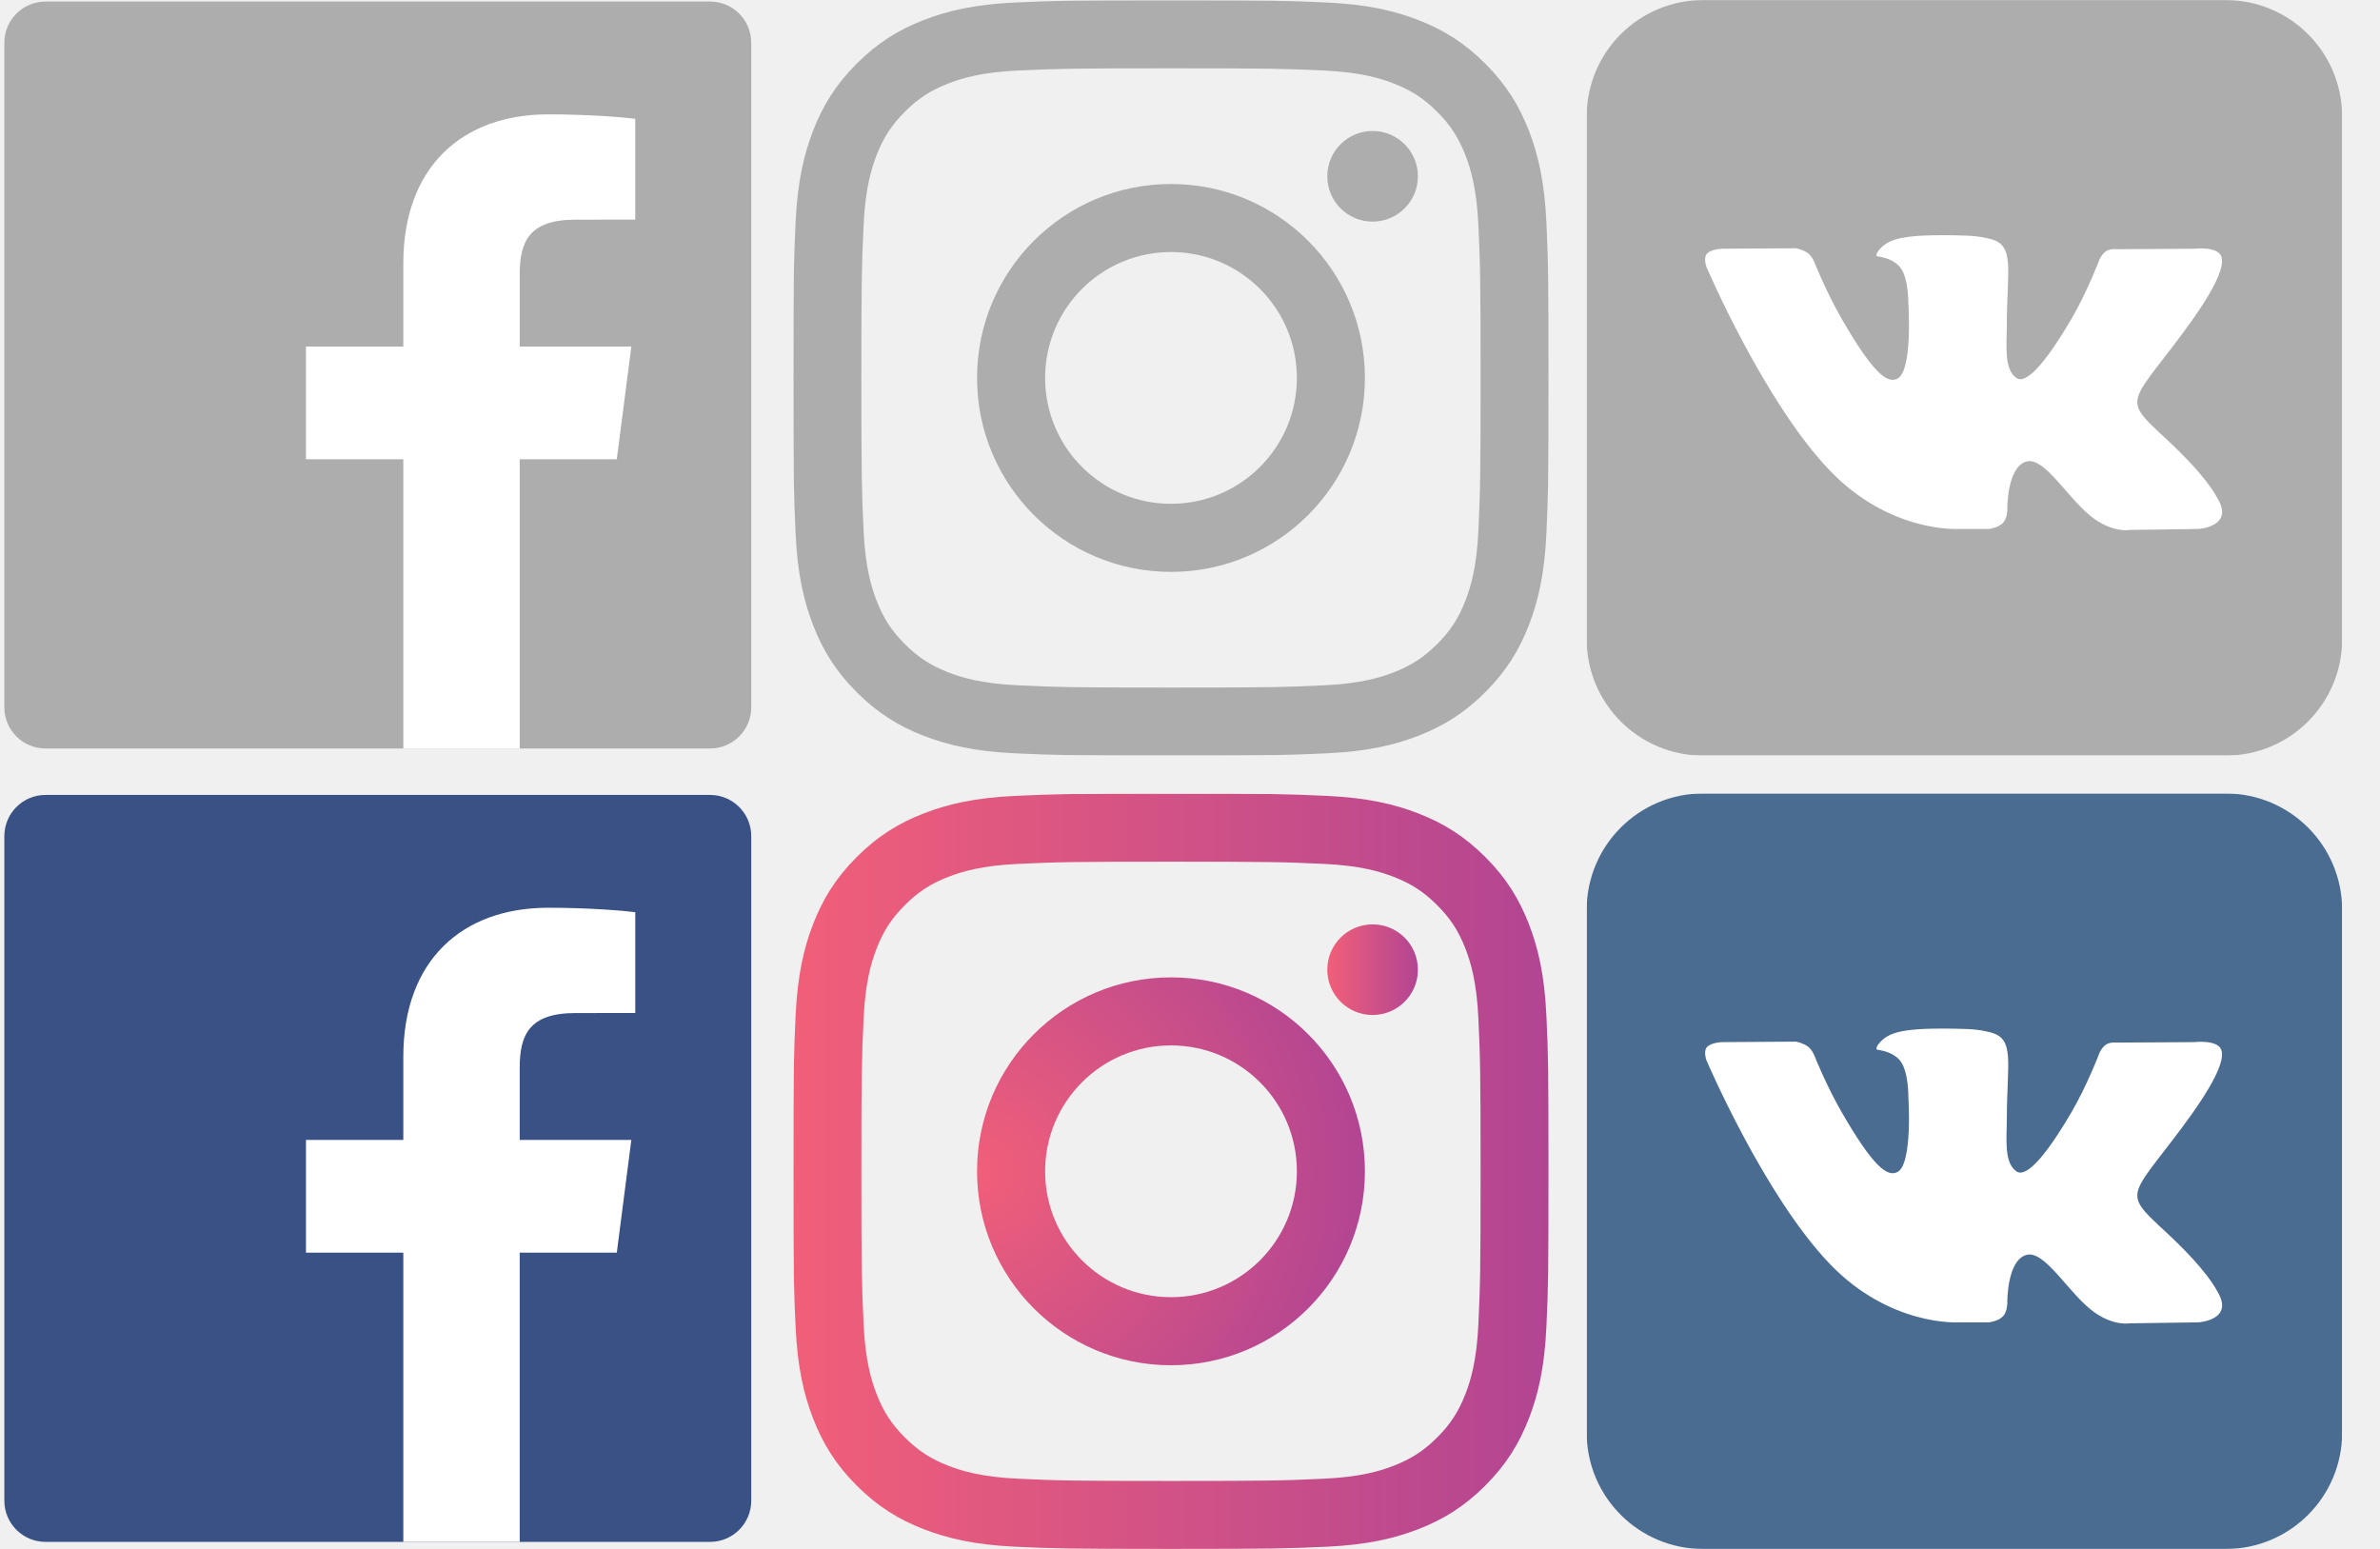
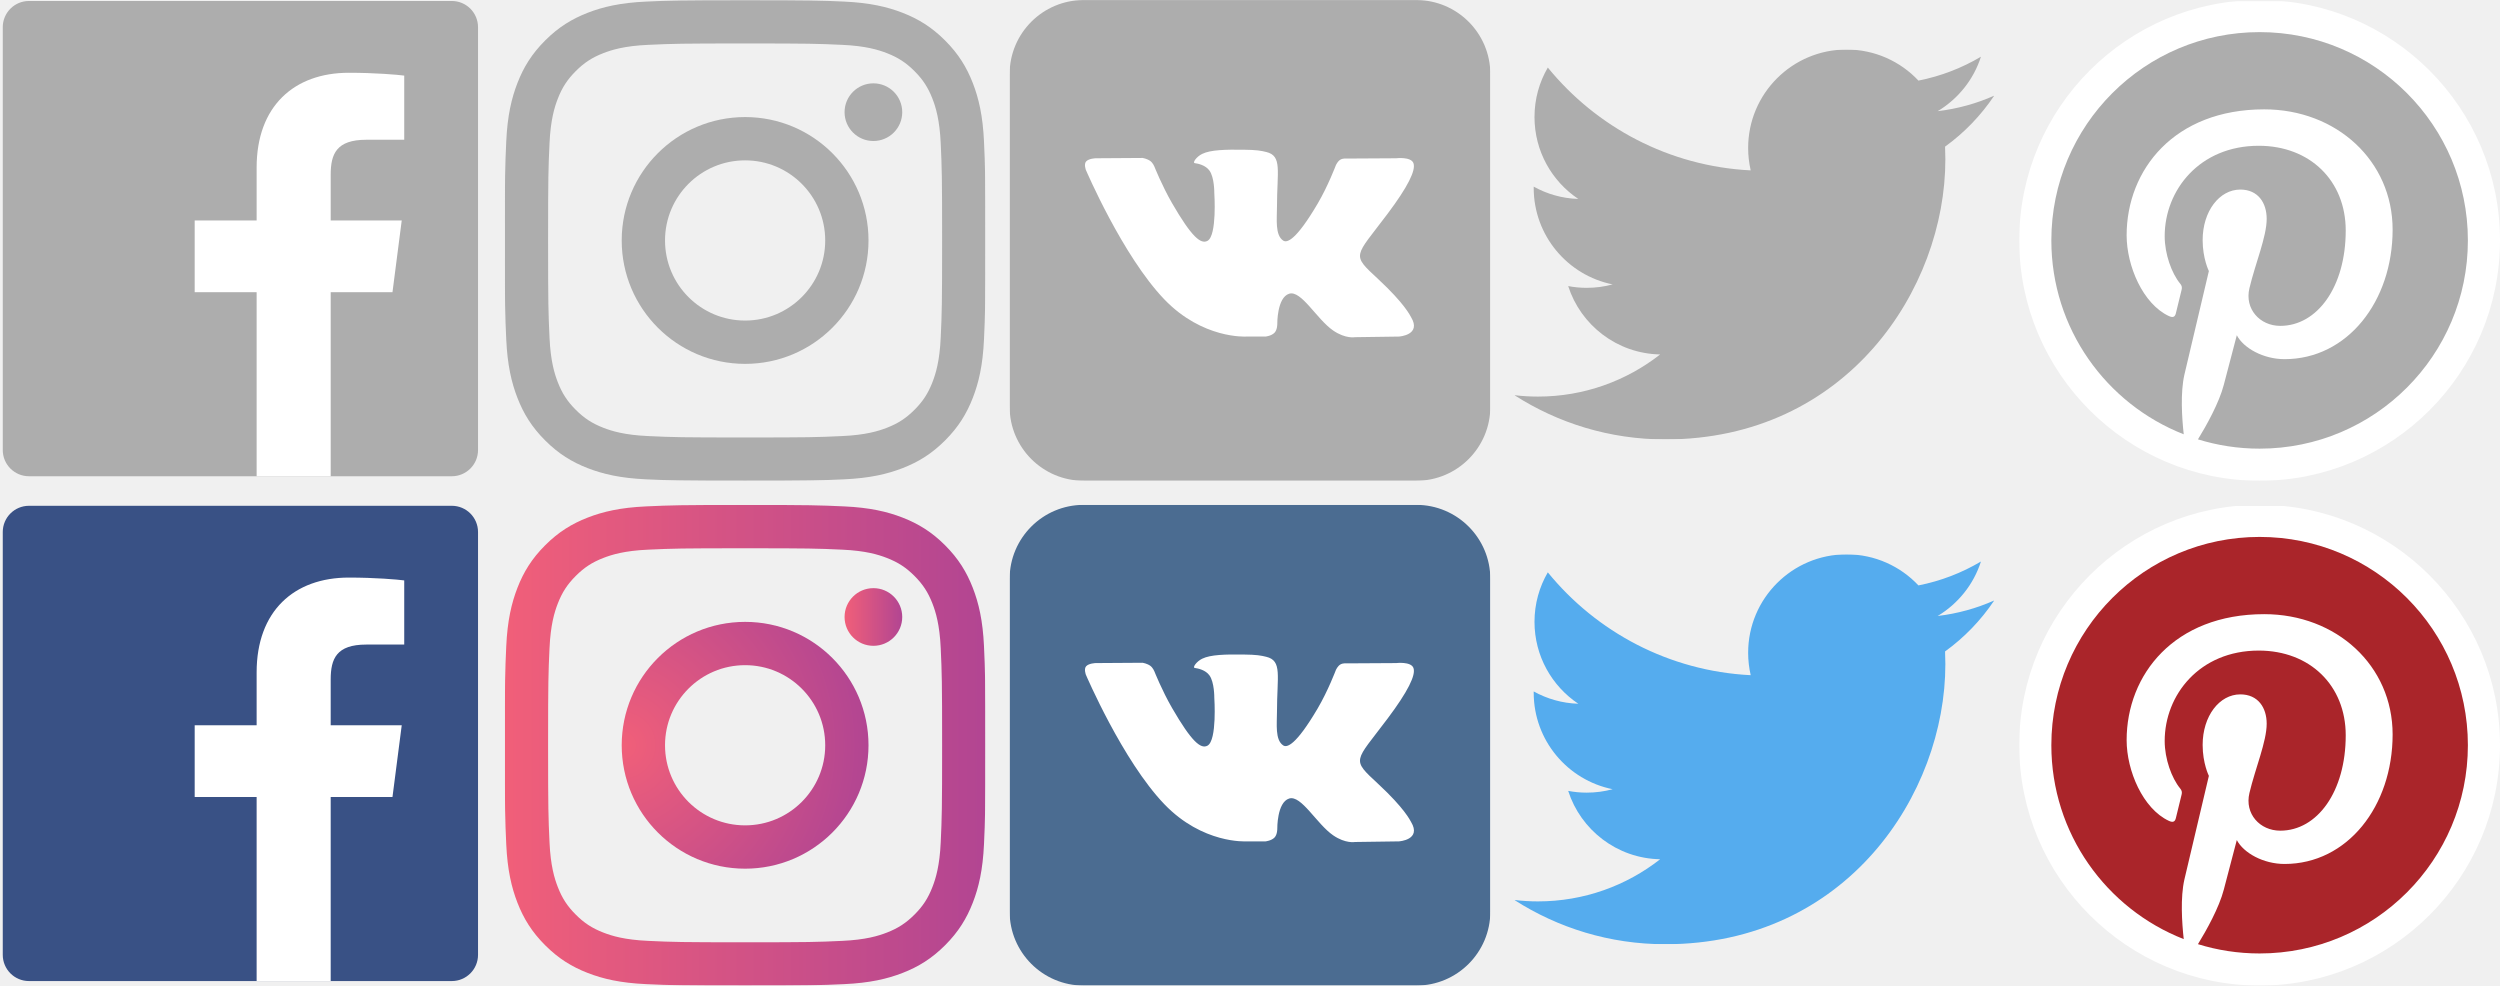
- <svg xmlns="http://www.w3.org/2000/svg" xmlns:xlink="http://www.w3.org/1999/xlink" width="63px" height="41px" viewBox="0 0 63 41" version="1.1" style="background: #FFFFFF;">
+ <svg xmlns="http://www.w3.org/2000/svg" xmlns:xlink="http://www.w3.org/1999/xlink" width="104px" height="41px" viewBox="0 0 104 41" version="1.1" style="background: #FFFFFF;">
  <defs>
    <polygon id="path-1" points="0 19.997 19.998 19.997 19.998 0.002 0 0.002" />
    <polygon id="path-3" points="0 19.997 19.998 19.997 19.998 0.002 0 0.002" />
    <polygon id="path-5" points="0 19.998 19.994 19.998 19.994 0.006 0 0.006" />
    <polygon id="path-7" points="19.994 19.998 19.994 0.006 0 0.006 0 19.998" />
    <linearGradient x1="0%" y1="50%" x2="100%" y2="50%" id="linearGradient-9">
      <stop stop-color="#F15F79" offset="0%" />
      <stop stop-color="#B24592" offset="100%" />
    </linearGradient>
    <radialGradient cx="0%" cy="50%" fx="0%" fy="50%" r="100%" id="radialGradient-10">
      <stop stop-color="#F15F79" offset="0%" />
      <stop stop-color="#B24592" offset="100%" />
    </radialGradient>
+     <polygon id="path-11" points="0.004 16.276 19.959 16.276 19.959 0.06 0.004 0.06" />
+     <polygon id="path-13" points="0.004 16.276 19.959 16.276 19.959 0.06 0.004 0.06" />
+     <polygon id="path-15" points="0 20 20 20 20 0.05 0 0.05" />
+     <polygon id="path-17" points="0 20 20 20 20 0.05 0 0.05" />
  </defs>
  <g id="Page-1" stroke="none" stroke-width="1" fill="none" fill-rule="evenodd">
    <g id="Logos">
      <g id="FB-fLogo-printpackaging">
        <path d="M18.795,19.812 C19.398,19.812 19.886,19.324 19.886,18.721 L19.886,1.132 C19.886,0.529 19.398,0.041 18.795,0.041 L1.206,0.041 C0.603,0.041 0.115,0.529 0.115,1.132 L0.115,18.721 C0.115,19.324 0.603,19.812 1.206,19.812 L18.795,19.812" id="Fill-15" fill="#ADADAD" />
        <path d="M13.757,19.812 L13.757,12.156 L16.327,12.156 L16.712,9.172 L13.757,9.172 L13.757,7.267 C13.757,6.403 13.997,5.814 15.236,5.814 L16.816,5.813 L16.816,3.145 C16.542,3.108 15.605,3.027 14.513,3.027 C12.235,3.027 10.676,4.418 10.676,6.971 L10.676,9.172 L8.099,9.172 L8.099,12.156 L10.676,12.156 L10.676,19.812 L13.757,19.812" id="Fill-16" fill="#FFFFFF" />
      </g>
      <g id="Mezhdunarodny_logotip_VK" transform="translate(42, 0)">
        <g id="Group-3">
          <mask id="mask-2" fill="white">
            <use xlink:href="#path-1" />
          </mask>
          <g id="Clip-2" />
          <path d="M3.082,0.002 L16.916,0.002 C18.618,0.002 19.998,1.382 19.998,3.084 L19.998,16.918 C19.998,18.62 18.618,20 16.916,20 L3.082,20 C1.38,20 0,18.62 0,16.918 L0,3.084 C0,1.382 1.38,0.002 3.082,0.002" id="Fill-1" fill="#ADADAD" mask="url(#mask-2)" />
        </g>
        <path d="M9.831,14.001 L10.649,14.001 C10.649,14.001 10.896,13.974 11.023,13.838 C11.139,13.713 11.135,13.479 11.135,13.479 C11.135,13.479 11.119,12.381 11.628,12.219 C12.131,12.06 12.776,13.28 13.459,13.749 C13.976,14.104 14.369,14.027 14.369,14.027 L16.196,14.001 C16.196,14.001 17.152,13.942 16.699,13.191 C16.662,13.129 16.435,12.634 15.34,11.618 C14.194,10.554 14.348,10.727 15.728,8.887 C16.569,7.766 16.905,7.082 16.8,6.789 C16.7,6.51 16.081,6.584 16.081,6.584 L14.024,6.596 C14.024,6.596 13.871,6.576 13.758,6.643 C13.647,6.709 13.576,6.864 13.576,6.864 C13.576,6.864 13.25,7.731 12.816,8.469 C11.9,10.025 11.533,10.107 11.384,10.01 C11.035,9.785 11.122,9.106 11.122,8.623 C11.122,7.115 11.351,6.486 10.677,6.323 C10.453,6.269 10.288,6.234 9.716,6.228 C8.982,6.22 8.361,6.23 8.009,6.403 C7.775,6.517 7.594,6.773 7.704,6.787 C7.84,6.805 8.148,6.87 8.311,7.093 C8.522,7.38 8.515,8.024 8.515,8.024 C8.515,8.024 8.636,9.799 8.232,10.019 C7.955,10.171 7.574,9.862 6.757,8.45 C6.339,7.727 6.022,6.928 6.022,6.928 C6.022,6.928 5.962,6.778 5.853,6.698 C5.721,6.602 5.537,6.571 5.537,6.571 L3.581,6.584 C3.581,6.584 3.288,6.592 3.18,6.72 C3.084,6.833 3.172,7.068 3.172,7.068 C3.172,7.068 4.703,10.65 6.437,12.455 C8.026,14.11 9.831,14.001 9.831,14.001" id="Fill-4" fill="#FFFFFF" />
      </g>
      <g id="FB-fLogo-printpackaging" transform="translate(0, 21)">
        <path d="M18.795,19.812 C19.398,19.812 19.886,19.324 19.886,18.721 L19.886,1.132 C19.886,0.529 19.398,0.041 18.795,0.041 L1.206,0.041 C0.603,0.041 0.115,0.529 0.115,1.132 L0.115,18.721 C0.115,19.324 0.603,19.812 1.206,19.812 L18.795,19.812" id="Fill-15" fill="#395185" />
        <path d="M13.757,19.812 L13.757,12.156 L16.327,12.156 L16.712,9.172 L13.757,9.172 L13.757,7.267 C13.757,6.403 13.997,5.814 15.236,5.814 L16.816,5.813 L16.816,3.145 C16.542,3.108 15.605,3.027 14.513,3.027 C12.235,3.027 10.676,4.418 10.676,6.971 L10.676,9.172 L8.099,9.172 L8.099,12.156 L10.676,12.156 L10.676,19.812 L13.757,19.812" id="Fill-16" fill="#FFFFFF" />
      </g>
      <g id="Mezhdunarodny_logotip_VK" transform="translate(42, 21)">
        <g id="Group-3">
          <mask id="mask-4" fill="white">
            <use xlink:href="#path-3" />
          </mask>
          <g id="Clip-2" />
          <path d="M3.082,0.002 L16.916,0.002 C18.618,0.002 19.998,1.382 19.998,3.084 L19.998,16.918 C19.998,18.62 18.618,20 16.916,20 L3.082,20 C1.38,20 0,18.62 0,16.918 L0,3.084 C0,1.382 1.38,0.002 3.082,0.002" id="Fill-1" fill="#4B6C91" mask="url(#mask-4)" />
        </g>
        <path d="M9.831,14.001 L10.649,14.001 C10.649,14.001 10.896,13.974 11.023,13.838 C11.139,13.713 11.135,13.479 11.135,13.479 C11.135,13.479 11.119,12.381 11.628,12.219 C12.131,12.06 12.776,13.28 13.459,13.749 C13.976,14.104 14.369,14.027 14.369,14.027 L16.196,14.001 C16.196,14.001 17.152,13.942 16.699,13.191 C16.662,13.129 16.435,12.634 15.34,11.618 C14.194,10.554 14.348,10.727 15.728,8.887 C16.569,7.766 16.905,7.082 16.8,6.789 C16.7,6.51 16.081,6.584 16.081,6.584 L14.024,6.596 C14.024,6.596 13.871,6.576 13.758,6.643 C13.647,6.709 13.576,6.864 13.576,6.864 C13.576,6.864 13.25,7.731 12.816,8.469 C11.9,10.025 11.533,10.107 11.384,10.01 C11.035,9.785 11.122,9.106 11.122,8.623 C11.122,7.115 11.351,6.486 10.677,6.323 C10.453,6.269 10.288,6.234 9.716,6.228 C8.982,6.22 8.361,6.23 8.009,6.403 C7.775,6.517 7.594,6.773 7.704,6.787 C7.84,6.805 8.148,6.87 8.311,7.093 C8.522,7.38 8.515,8.024 8.515,8.024 C8.515,8.024 8.636,9.799 8.232,10.019 C7.955,10.171 7.574,9.862 6.757,8.45 C6.339,7.727 6.022,6.928 6.022,6.928 C6.022,6.928 5.962,6.778 5.853,6.698 C5.721,6.602 5.537,6.571 5.537,6.571 L3.581,6.584 C3.581,6.584 3.288,6.592 3.18,6.72 C3.084,6.833 3.172,7.068 3.172,7.068 C3.172,7.068 4.703,10.65 6.437,12.455 C8.026,14.11 9.831,14.001 9.831,14.001" id="Fill-4" fill="#FFFFFF" />
      </g>
      <g id="glyph-logo_May2016" transform="translate(21, 0)">
        <g id="Group-3">
          <mask id="mask-6" fill="white">
            <use xlink:href="#path-5" />
          </mask>
          <g id="Clip-2" />
          <path d="M9.997,0.006 C7.282,0.006 6.941,0.018 5.875,0.066 C4.811,0.115 4.084,0.284 3.449,0.531 C2.791,0.787 2.234,1.128 1.678,1.684 C1.122,2.24 0.78,2.797 0.525,3.455 C0.278,4.091 0.109,4.817 0.06,5.881 C0.012,6.948 0,7.288 0,10.003 C0,12.718 0.012,13.059 0.06,14.125 C0.109,15.189 0.278,15.916 0.525,16.551 C0.78,17.209 1.122,17.766 1.678,18.322 C2.234,18.878 2.791,19.22 3.449,19.475 C4.084,19.722 4.811,19.891 5.875,19.94 C6.941,19.988 7.282,20 9.997,20 C12.712,20 13.052,19.988 14.119,19.94 C15.183,19.891 15.909,19.722 16.545,19.475 C17.203,19.22 17.76,18.878 18.316,18.322 C18.872,17.766 19.213,17.209 19.469,16.551 C19.716,15.916 19.885,15.189 19.934,14.125 C19.982,13.059 19.994,12.718 19.994,10.003 C19.994,7.288 19.982,6.948 19.934,5.881 C19.885,4.817 19.716,4.091 19.469,3.455 C19.213,2.797 18.872,2.24 18.316,1.684 C17.76,1.128 17.203,0.787 16.545,0.531 C15.909,0.284 15.183,0.115 14.119,0.066 C13.052,0.018 12.712,0.006 9.997,0.006 L9.997,0.006 Z M9.997,1.808 C12.666,1.808 12.982,1.818 14.036,1.866 C15.011,1.91 15.54,2.073 15.893,2.21 C16.359,2.391 16.692,2.608 17.042,2.958 C17.392,3.308 17.609,3.641 17.79,4.107 C17.927,4.46 18.09,4.989 18.134,5.964 C18.182,7.018 18.192,7.334 18.192,10.003 C18.192,12.672 18.182,12.989 18.134,14.043 C18.09,15.017 17.927,15.547 17.79,15.899 C17.609,16.366 17.392,16.699 17.042,17.048 C16.692,17.398 16.359,17.615 15.893,17.796 C15.54,17.933 15.011,18.096 14.036,18.14 C12.982,18.189 12.666,18.199 9.997,18.199 C7.327,18.199 7.011,18.189 5.957,18.14 C4.983,18.096 4.453,17.933 4.101,17.796 C3.634,17.615 3.301,17.398 2.952,17.048 C2.602,16.699 2.385,16.366 2.204,15.899 C2.067,15.547 1.904,15.017 1.86,14.043 C1.811,12.989 1.801,12.672 1.801,10.003 C1.801,7.334 1.811,7.018 1.86,5.964 C1.904,4.989 2.067,4.46 2.204,4.107 C2.385,3.641 2.602,3.308 2.952,2.958 C3.301,2.608 3.634,2.391 4.101,2.21 C4.453,2.073 4.983,1.91 5.957,1.866 C7.011,1.818 7.328,1.808 9.997,1.808 L9.997,1.808 Z" id="Fill-1" fill="#ADADAD" mask="url(#mask-6)" />
        </g>
        <path d="M9.997,13.335 C8.156,13.335 6.665,11.844 6.665,10.003 C6.665,8.163 8.156,6.671 9.997,6.671 C11.837,6.671 13.329,8.163 13.329,10.003 C13.329,11.844 11.837,13.335 9.997,13.335 L9.997,13.335 Z M9.997,4.87 C7.162,4.87 4.863,7.168 4.863,10.003 C4.863,12.838 7.162,15.137 9.997,15.137 C12.832,15.137 15.13,12.838 15.13,10.003 C15.13,7.168 12.832,4.87 9.997,4.87 L9.997,4.87 Z" id="Fill-4" fill="#ADADAD" />
        <path d="M16.533,4.667 C16.533,5.329 15.996,5.866 15.333,5.866 C14.671,5.866 14.134,5.329 14.134,4.667 C14.134,4.004 14.671,3.467 15.333,3.467 C15.996,3.467 16.533,4.004 16.533,4.667" id="Fill-5" fill="#ADADAD" />
      </g>
      <g id="glyph-logo_May2016" transform="translate(21, 21)">
        <g id="Group-3">
          <mask id="mask-8" fill="white">
            <use xlink:href="#path-7" />
          </mask>
          <g id="Clip-2" />
          <path d="M9.997,0.006 C7.282,0.006 6.941,0.018 5.875,0.066 C4.811,0.115 4.084,0.284 3.449,0.531 C2.791,0.787 2.234,1.128 1.678,1.684 C1.122,2.24 0.78,2.797 0.525,3.455 C0.278,4.091 0.109,4.817 0.06,5.881 C0.012,6.948 0,7.288 0,10.003 C0,12.718 0.012,13.059 0.06,14.125 C0.109,15.189 0.278,15.916 0.525,16.551 C0.78,17.209 1.122,17.766 1.678,18.322 C2.234,18.878 2.791,19.22 3.449,19.475 C4.084,19.722 4.811,19.891 5.875,19.94 C6.941,19.988 7.282,20 9.997,20 C12.712,20 13.052,19.988 14.119,19.94 C15.183,19.891 15.909,19.722 16.545,19.475 C17.203,19.22 17.76,18.878 18.316,18.322 C18.872,17.766 19.213,17.209 19.469,16.551 C19.716,15.916 19.885,15.189 19.934,14.125 C19.982,13.059 19.994,12.718 19.994,10.003 C19.994,7.288 19.982,6.948 19.934,5.881 C19.885,4.817 19.716,4.091 19.469,3.455 C19.213,2.797 18.872,2.24 18.316,1.684 C17.76,1.128 17.203,0.787 16.545,0.531 C15.909,0.284 15.183,0.115 14.119,0.066 C13.052,0.018 12.712,0.006 9.997,0.006 L9.997,0.006 Z M9.997,1.808 C12.666,1.808 12.982,1.818 14.036,1.866 C15.011,1.91 15.54,2.073 15.893,2.21 C16.359,2.391 16.692,2.608 17.042,2.958 C17.392,3.308 17.609,3.641 17.79,4.107 C17.927,4.46 18.09,4.989 18.134,5.964 C18.182,7.018 18.192,7.334 18.192,10.003 C18.192,12.672 18.182,12.989 18.134,14.043 C18.09,15.017 17.927,15.547 17.79,15.899 C17.609,16.366 17.392,16.699 17.042,17.048 C16.692,17.398 16.359,17.615 15.893,17.796 C15.54,17.933 15.011,18.096 14.036,18.14 C12.982,18.189 12.666,18.199 9.997,18.199 C7.327,18.199 7.011,18.189 5.957,18.14 C4.983,18.096 4.453,17.933 4.101,17.796 C3.634,17.615 3.301,17.398 2.952,17.048 C2.602,16.699 2.385,16.366 2.204,15.899 C2.067,15.547 1.904,15.017 1.86,14.043 C1.811,12.989 1.801,12.672 1.801,10.003 C1.801,7.334 1.811,7.018 1.86,5.964 C1.904,4.989 2.067,4.46 2.204,4.107 C2.385,3.641 2.602,3.308 2.952,2.958 C3.301,2.608 3.634,2.391 4.101,2.21 C4.453,2.073 4.983,1.91 5.957,1.866 C7.011,1.818 7.328,1.808 9.997,1.808 L9.997,1.808 Z" id="Fill-1" fill="url(#linearGradient-9)" mask="url(#mask-8)" />
        </g>
        <path d="M9.997,13.335 C8.156,13.335 6.665,11.844 6.665,10.003 C6.665,8.163 8.156,6.671 9.997,6.671 C11.837,6.671 13.329,8.163 13.329,10.003 C13.329,11.844 11.837,13.335 9.997,13.335 L9.997,13.335 Z M9.997,4.87 C7.162,4.87 4.863,7.168 4.863,10.003 C4.863,12.838 7.162,15.137 9.997,15.137 C12.832,15.137 15.13,12.838 15.13,10.003 C15.13,7.168 12.832,4.87 9.997,4.87 L9.997,4.87 Z" id="Fill-4" fill="url(#radialGradient-10)" />
        <path d="M16.533,4.667 C16.533,5.329 15.996,5.866 15.333,5.866 C14.671,5.866 14.134,5.329 14.134,4.667 C14.134,4.004 14.671,3.467 15.333,3.467 C15.996,3.467 16.533,4.004 16.533,4.667" id="Fill-5" fill="url(#linearGradient-9)" />
      </g>
+       <g id="TwitterLogo_#55acee" transform="translate(63, 23)">
+         <mask id="mask-12" fill="white">
+           <use xlink:href="#path-11" />
+         </mask>
+         <g id="Clip-2" />
+         <path d="M19.959,1.98 C19.224,2.306 18.435,2.526 17.607,2.625 C18.452,2.118 19.102,1.316 19.407,0.359 C18.616,0.829 17.74,1.169 16.807,1.353 C16.06,0.557 14.996,0.06 13.818,0.06 C11.557,0.06 9.723,1.893 9.723,4.155 C9.723,4.476 9.76,4.788 9.829,5.088 C6.426,4.917 3.409,3.287 1.389,0.81 C1.037,1.414 0.835,2.118 0.835,2.868 C0.835,4.289 1.558,5.542 2.657,6.276 C1.985,6.255 1.354,6.071 0.802,5.764 C0.802,5.781 0.802,5.798 0.802,5.816 C0.802,7.8 2.213,9.455 4.086,9.831 C3.743,9.924 3.381,9.974 3.007,9.974 C2.744,9.974 2.487,9.949 2.237,9.901 C2.758,11.528 4.27,12.712 6.062,12.745 C4.661,13.843 2.895,14.498 0.977,14.498 C0.646,14.498 0.32,14.478 0,14.44 C1.812,15.602 3.965,16.28 6.277,16.28 C13.809,16.28 17.927,10.041 17.927,4.63 C17.927,4.452 17.923,4.275 17.915,4.1 C18.715,3.522 19.41,2.801 19.959,1.98" id="Fill-1" fill="#55ACEE" mask="url(#mask-12)" />
+       </g>
+       <g id="TwitterLogo_#55acee-Copy" transform="translate(63, 2)">
+         <mask id="mask-14" fill="white">
+           <use xlink:href="#path-13" />
+         </mask>
+         <g id="Clip-2" />
+         <path d="M19.959,1.98 C19.224,2.306 18.435,2.526 17.607,2.625 C18.452,2.118 19.102,1.316 19.407,0.359 C18.616,0.829 17.74,1.169 16.807,1.353 C16.06,0.557 14.996,0.06 13.818,0.06 C11.557,0.06 9.723,1.893 9.723,4.155 C9.723,4.476 9.76,4.788 9.829,5.088 C6.426,4.917 3.409,3.287 1.389,0.81 C1.037,1.414 0.835,2.118 0.835,2.868 C0.835,4.289 1.558,5.542 2.657,6.276 C1.985,6.255 1.354,6.071 0.802,5.764 C0.802,5.781 0.802,5.798 0.802,5.816 C0.802,7.8 2.213,9.455 4.086,9.831 C3.743,9.924 3.381,9.974 3.007,9.974 C2.744,9.974 2.487,9.949 2.237,9.901 C2.758,11.528 4.27,12.712 6.062,12.745 C4.661,13.843 2.895,14.498 0.977,14.498 C0.646,14.498 0.32,14.478 0,14.44 C1.812,15.602 3.965,16.28 6.277,16.28 C13.809,16.28 17.927,10.041 17.927,4.63 C17.927,4.452 17.923,4.275 17.915,4.1 C18.715,3.522 19.41,2.801 19.959,1.98" id="Fill-1" fill="#ADADAD" mask="url(#mask-14)" />
+       </g>
+       <g id="Pinterest-badge-16px" transform="translate(84, 21)">
+         <g id="Group-3">
+           <mask id="mask-16" fill="white">
+             <use xlink:href="#path-15" />
+           </mask>
+           <g id="Clip-2" />
+           <path d="M10,0 C4.486,0 0,4.486 0,10 C0,15.514 4.486,20 10,20 C15.514,20 20,15.514 20,10 C20,4.486 15.514,0 10,0" id="Fill-1" fill="#FFFFFF" mask="url(#mask-16)" />
+         </g>
+         <path d="M10,1.336 C5.215,1.336 1.336,5.215 1.336,10 C1.336,13.67 3.62,16.805 6.843,18.067 C6.768,17.383 6.699,16.331 6.872,15.582 C7.03,14.906 7.889,11.276 7.889,11.276 C7.889,11.276 7.63,10.758 7.63,9.99 C7.63,8.785 8.328,7.886 9.197,7.886 C9.936,7.886 10.294,8.44 10.294,9.106 C10.294,9.849 9.82,10.961 9.576,11.991 C9.371,12.852 10.009,13.556 10.859,13.556 C12.399,13.556 13.582,11.932 13.582,9.589 C13.582,7.515 12.091,6.064 9.964,6.064 C7.499,6.064 6.051,7.912 6.051,9.824 C6.051,10.569 6.339,11.367 6.696,11.801 C6.768,11.886 6.777,11.963 6.756,12.05 C6.69,12.324 6.545,12.911 6.516,13.033 C6.478,13.191 6.39,13.224 6.226,13.148 C5.144,12.644 4.468,11.062 4.468,9.791 C4.468,7.059 6.452,4.549 10.191,4.549 C13.197,4.549 15.533,6.69 15.533,9.553 C15.533,12.539 13.65,14.941 11.037,14.941 C10.159,14.941 9.334,14.485 9.051,13.946 C9.051,13.946 8.617,15.601 8.511,16.006 C8.316,16.759 7.787,17.703 7.435,18.277 C8.245,18.529 9.107,18.664 10,18.664 C14.785,18.664 18.664,14.785 18.664,10 C18.664,5.215 14.785,1.336 10,1.336" id="Fill-4" fill="#AA252A" />
+       </g>
+       <g id="Pinterest-badge-16px-Copy" transform="translate(84, 0)">
+         <g id="Group-3">
+           <mask id="mask-18" fill="white">
+             <use xlink:href="#path-17" />
+           </mask>
+           <g id="Clip-2" />
+           <path d="M10,0 C4.486,0 0,4.486 0,10 C0,15.514 4.486,20 10,20 C15.514,20 20,15.514 20,10 C20,4.486 15.514,0 10,0" id="Fill-1" fill="#FFFFFF" mask="url(#mask-18)" />
+         </g>
+         <path d="M1.336,10 C1.336,13.67 3.62,16.805 6.843,18.067 C6.768,17.383 6.699,16.331 6.872,15.582 C7.03,14.906 7.889,11.276 7.889,11.276 C7.889,11.276 7.63,10.758 7.63,9.99 C7.63,8.785 8.328,7.886 9.197,7.886 C9.936,7.886 10.294,8.44 10.294,9.106 C10.294,9.849 9.82,10.961 9.576,11.991 C9.371,12.852 10.009,13.556 10.859,13.556 C12.399,13.556 13.582,11.932 13.582,9.589 C13.582,7.515 12.091,6.064 9.964,6.064 C7.499,6.064 6.051,7.912 6.051,9.824 C6.051,10.569 6.339,11.367 6.696,11.801 C6.768,11.886 6.777,11.963 6.756,12.05 C6.69,12.324 6.545,12.911 6.516,13.033 C6.478,13.191 6.39,13.224 6.226,13.148 C5.144,12.644 4.468,11.062 4.468,9.791 C4.468,7.059 6.452,4.549 10.191,4.549 C13.197,4.549 15.533,6.69 15.533,9.553 C15.533,12.539 13.65,14.941 11.037,14.941 C10.159,14.941 9.334,14.485 9.051,13.946 C9.051,13.946 8.617,15.601 8.511,16.006 C8.316,16.759 7.787,17.703 7.435,18.277 C8.245,18.529 9.107,18.664 10,18.664 C14.785,18.664 18.664,14.785 18.664,10 C18.664,5.215 14.785,1.336 10,1.336 C5.215,1.336 1.336,5.215 1.336,10 Z" id="Fill-4" fill="#ADADAD" />
+       </g>
    </g>
  </g>
</svg>
